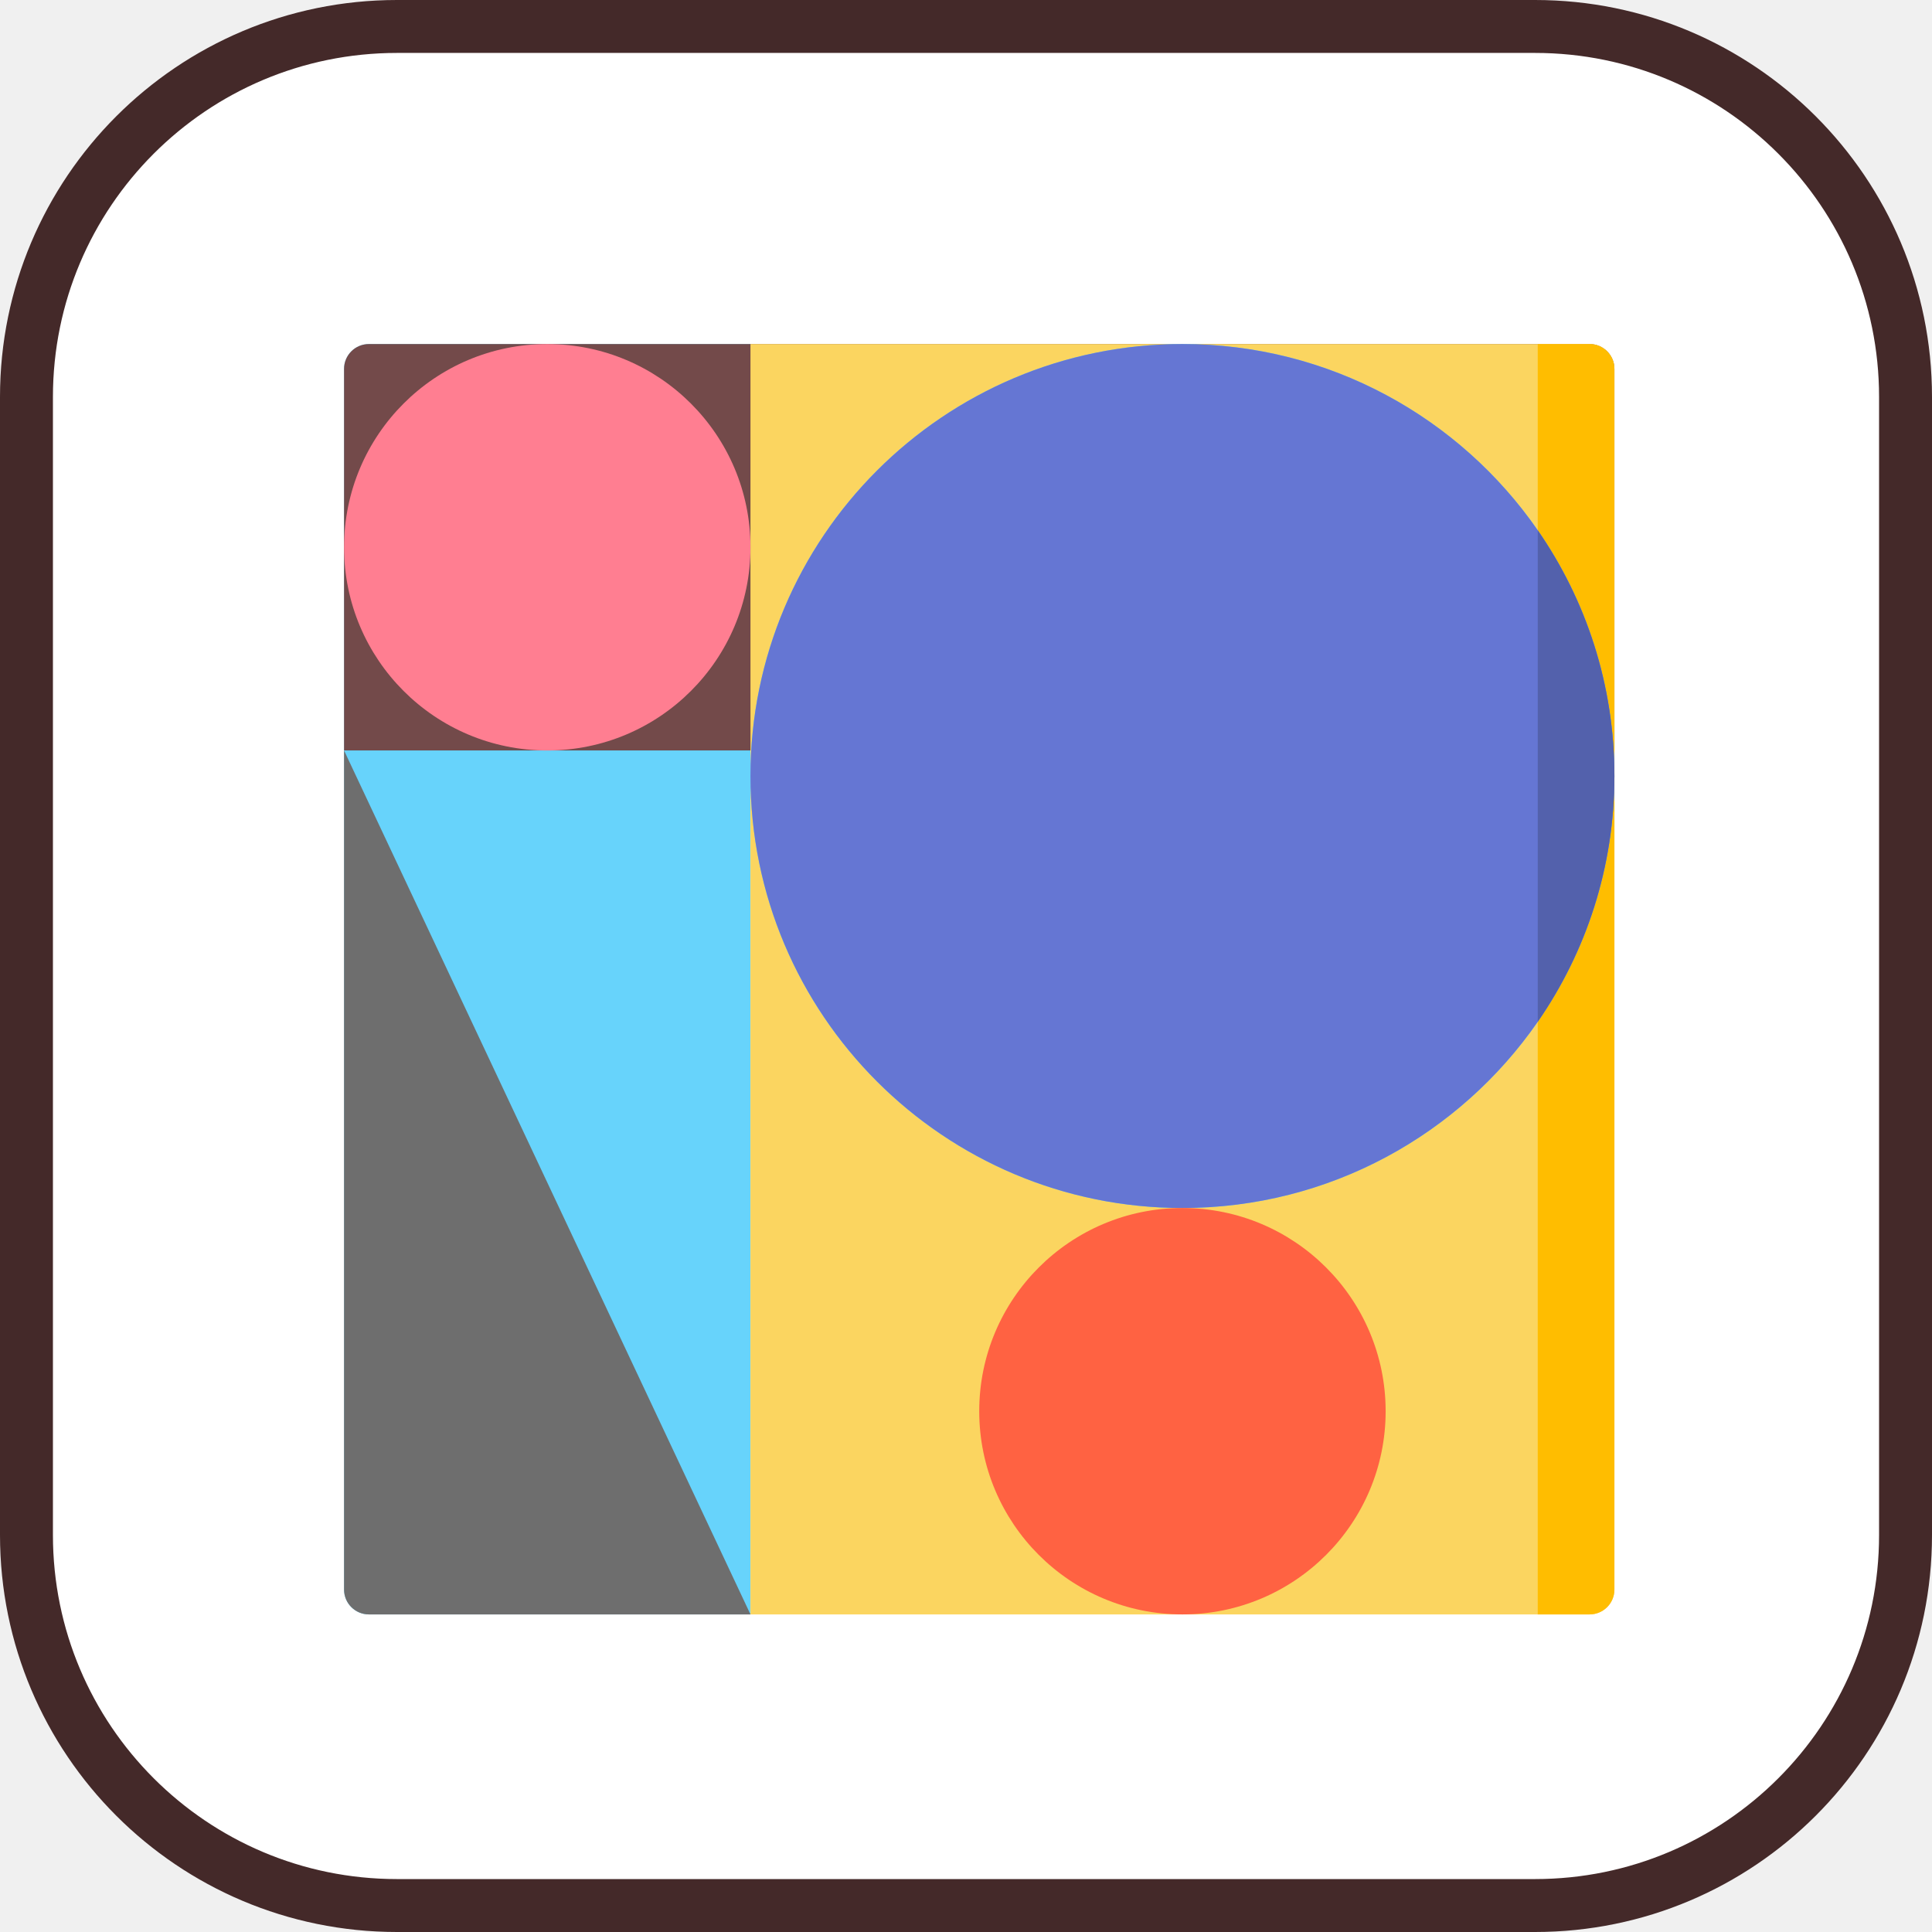
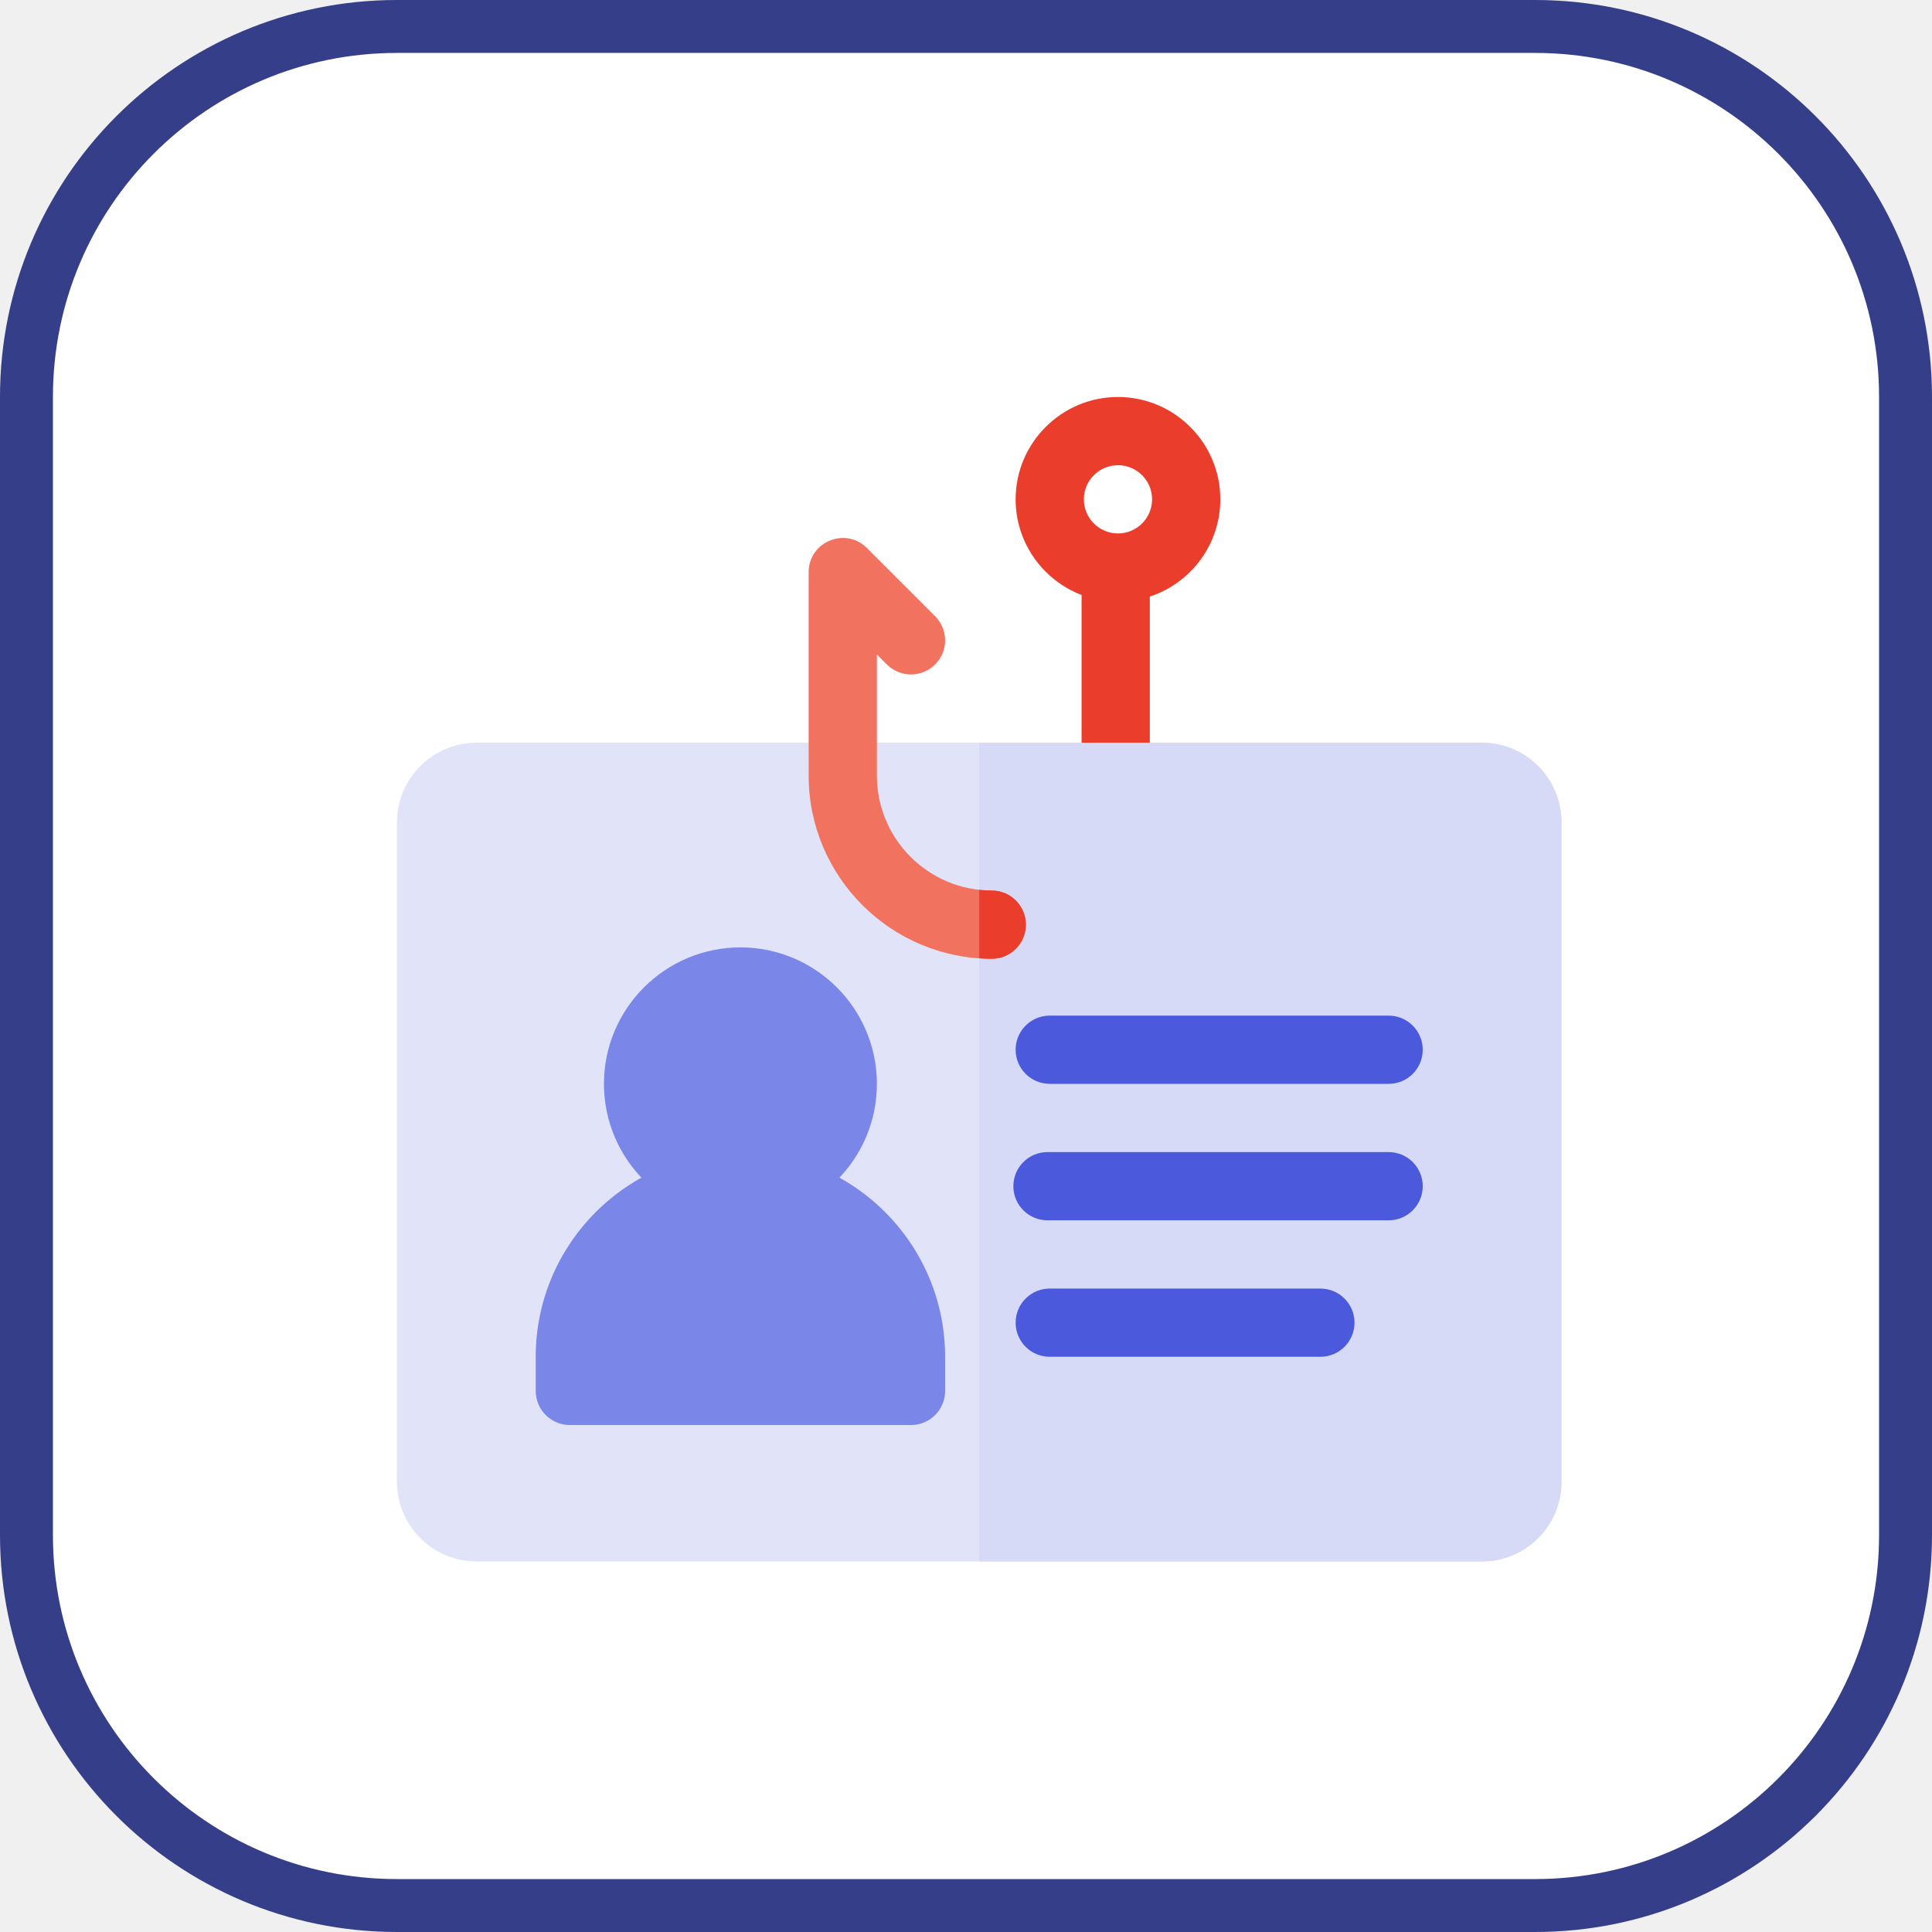
<svg xmlns="http://www.w3.org/2000/svg" width="73px" height="73px" viewBox="0 0 73 73" version="1.1">
  <defs />
-   <g id="design-and-ux/the-golden-ratio" stroke="none" stroke-width="1" fill="none" fill-rule="evenodd">
-     <g id="container" transform="translate(2, 2)" fill="#FFFFFF" fill-rule="nonzero" stroke="#442929" stroke-width="2">
+   <g id="progressive-webapps/security/clickjacking" stroke="none" stroke-width="1" fill="none" fill-rule="evenodd">
+     <g id="container" transform="translate(2, 2)" fill="#FFFFFF" fill-rule="nonzero" stroke="#353E89" stroke-width="2">
      <rect id="mask" x="-1" y="-1" width="71" height="71" rx="14" />
    </g>
-     <g id="golden-ratio" transform="translate(13, 13)" fill-rule="nonzero">
-       <path d="M15.356,48 L0.938,48 C0.42,48 0,47.58 0,47.062 L0,0.938 C0,0.42 0.42,0 0.938,0 L15.356,0 L15.356,48 Z" id="Shape" fill="#67D3FB" />
-       <path d="M48,15.356 L0,15.356 L0,0.938 C0,0.42 0.42,0 0.938,0 L47.062,0 C47.58,0 48,0.42 48,0.938 L48,15.356 Z" id="Shape" fill="#734A4A" />
-       <path d="M47.062,48 L15.356,48 L15.356,0 L47.062,0 C47.58,0 48,0.42 48,0.938 L48,47.062 C48,47.58 47.58,48 47.062,48 Z" id="Shape" fill="#FBD560" />
-       <path d="M45.103,0 L45.103,48 L47.062,48 C47.58,48 48,47.58 48,47.062 L48,0.938 C48,0.42 47.58,0 47.062,0 L45.103,0 Z" id="Shape" fill="#FFBD00" />
-       <circle id="Oval" fill="#67D3FB" cx="31.678" cy="16.322" r="16.322" />
-       <path d="M48,16.322 C48,19.773 46.929,22.972 45.103,25.609 C42.156,29.86 37.242,32.644 31.678,32.644 C22.663,32.644 15.356,25.337 15.356,16.322 C15.356,7.307 22.663,0 31.678,0 C37.242,0 42.156,2.783 45.103,7.035 C46.929,9.671 48,12.871 48,16.322 Z" id="Shape" fill="#6576D3" />
-       <path d="M48,16.322 C48,19.773 46.929,22.972 45.103,25.609 L45.103,7.035 C46.929,9.671 48,12.871 48,16.322 Z" id="Shape" fill="#5361AC" />
-       <circle id="Oval" fill="#FF6242" cx="31.678" cy="40.322" r="7.678" />
-       <circle id="Oval" fill="#FF7E91" cx="7.678" cy="7.678" r="7.678" />
-       <path d="M0,15.356 L15.356,48 L0.938,48 C0.42,48 0,47.58 0,47.062 L0,15.356 Z" id="Shape" fill="#6E6E6E" />
+     <g id="id-card" transform="translate(15, 15)" fill-rule="nonzero">
+       <path d="M31.109,3.867 C31.109,1.735 29.375,0 27.242,0 C25.11,0 23.375,1.735 23.375,3.867 C23.375,5.515 24.412,6.925 25.867,7.481 L25.867,13.492 L28.445,13.492 L28.445,7.542 C29.99,7.035 31.109,5.58 31.109,3.867 Z M27.242,5.156 C26.531,5.156 25.953,4.578 25.953,3.867 C25.953,3.156 26.531,2.578 27.242,2.578 C27.953,2.578 28.531,3.156 28.531,3.867 C28.531,4.578 27.953,5.156 27.242,5.156 Z" id="Shape" fill="#EA3D2C" />
+       <path d="M40.992,44 L3.008,44 C1.349,44 0,42.651 0,40.992 L0,16.07 C0,14.412 1.349,13.062 3.008,13.062 L40.992,13.062 C42.651,13.062 44,14.412 44,16.07 L44,40.992 C44,42.651 42.651,44 40.992,44 Z" id="Shape" fill="#E1E4F9" />
+       <path d="M40.992,13.062 L22,13.062 L22,44 L40.992,44 C42.651,44 44,42.651 44,40.992 L44,16.07 C44,14.412 42.651,13.062 40.992,13.062 Z" id="Shape" fill="#D6DAF6" />
+       <path d="M22.473,21.227 C18.658,21.227 15.555,18.123 15.555,14.309 L15.555,6.617 C15.555,5.471 16.945,4.896 17.755,5.706 L20.333,8.284 C20.837,8.787 20.837,9.603 20.333,10.107 C19.83,10.61 19.014,10.61 18.51,10.107 L18.133,9.729 L18.133,14.309 C18.133,16.702 20.08,18.648 22.473,18.648 C23.185,18.648 23.762,19.226 23.762,19.938 C23.762,20.649 23.185,21.227 22.473,21.227 Z" id="Shape" fill="#F0725F" />
+       <path d="M37.469,25.953 L24.664,25.953 C23.952,25.953 23.375,25.376 23.375,24.664 C23.375,23.952 23.952,23.375 24.664,23.375 L37.469,23.375 C38.181,23.375 38.758,23.952 38.758,24.664 C38.758,25.376 38.181,25.953 37.469,25.953 Z" id="Shape" fill="#4B5ADD" />
+       <path d="M37.469,31.109 L24.578,31.109 C23.866,31.109 23.289,30.532 23.289,29.82 C23.289,29.108 23.866,28.531 24.578,28.531 L37.469,28.531 C38.181,28.531 38.758,29.108 38.758,29.82 C38.758,30.532 38.181,31.109 37.469,31.109 Z" id="Shape" fill="#4B5ADD" />
+       <path d="M34.891,36.266 L24.664,36.266 C23.952,36.266 23.375,35.688 23.375,34.977 C23.375,34.265 23.952,33.688 24.664,33.688 L34.891,33.688 C35.603,33.688 36.18,34.265 36.18,34.977 C36.18,35.688 35.603,36.266 34.891,36.266 Z" id="Shape" fill="#4B5ADD" />
+       <path d="M19.422,38.844 L6.531,38.844 C5.819,38.844 5.242,38.267 5.242,37.555 L5.242,36.266 C5.242,32.001 8.712,28.531 12.977,28.531 C17.241,28.531 20.711,32.001 20.711,36.266 L20.711,37.555 C20.711,38.267 20.134,38.844 19.422,38.844 Z" id="Shape" fill="#7A86E8" />
+       <path d="M12.977,31.109 C10.133,31.109 7.82,28.796 7.82,25.953 C7.82,23.11 10.133,20.797 12.977,20.797 C15.82,20.797 18.133,23.11 18.133,25.953 C18.133,28.796 15.82,31.109 12.977,31.109 Z" id="Shape" fill="#7A86E8" />
+       <path d="M22.473,18.648 C22.313,18.648 22.155,18.639 22,18.622 L22,21.209 C22.156,21.219 22.314,21.227 22.473,21.227 C23.185,21.227 23.762,20.649 23.762,19.938 C23.762,19.226 23.185,18.648 22.473,18.648 Z" id="Shape" fill="#EA3D2C" />
    </g>
  </g>
</svg>
